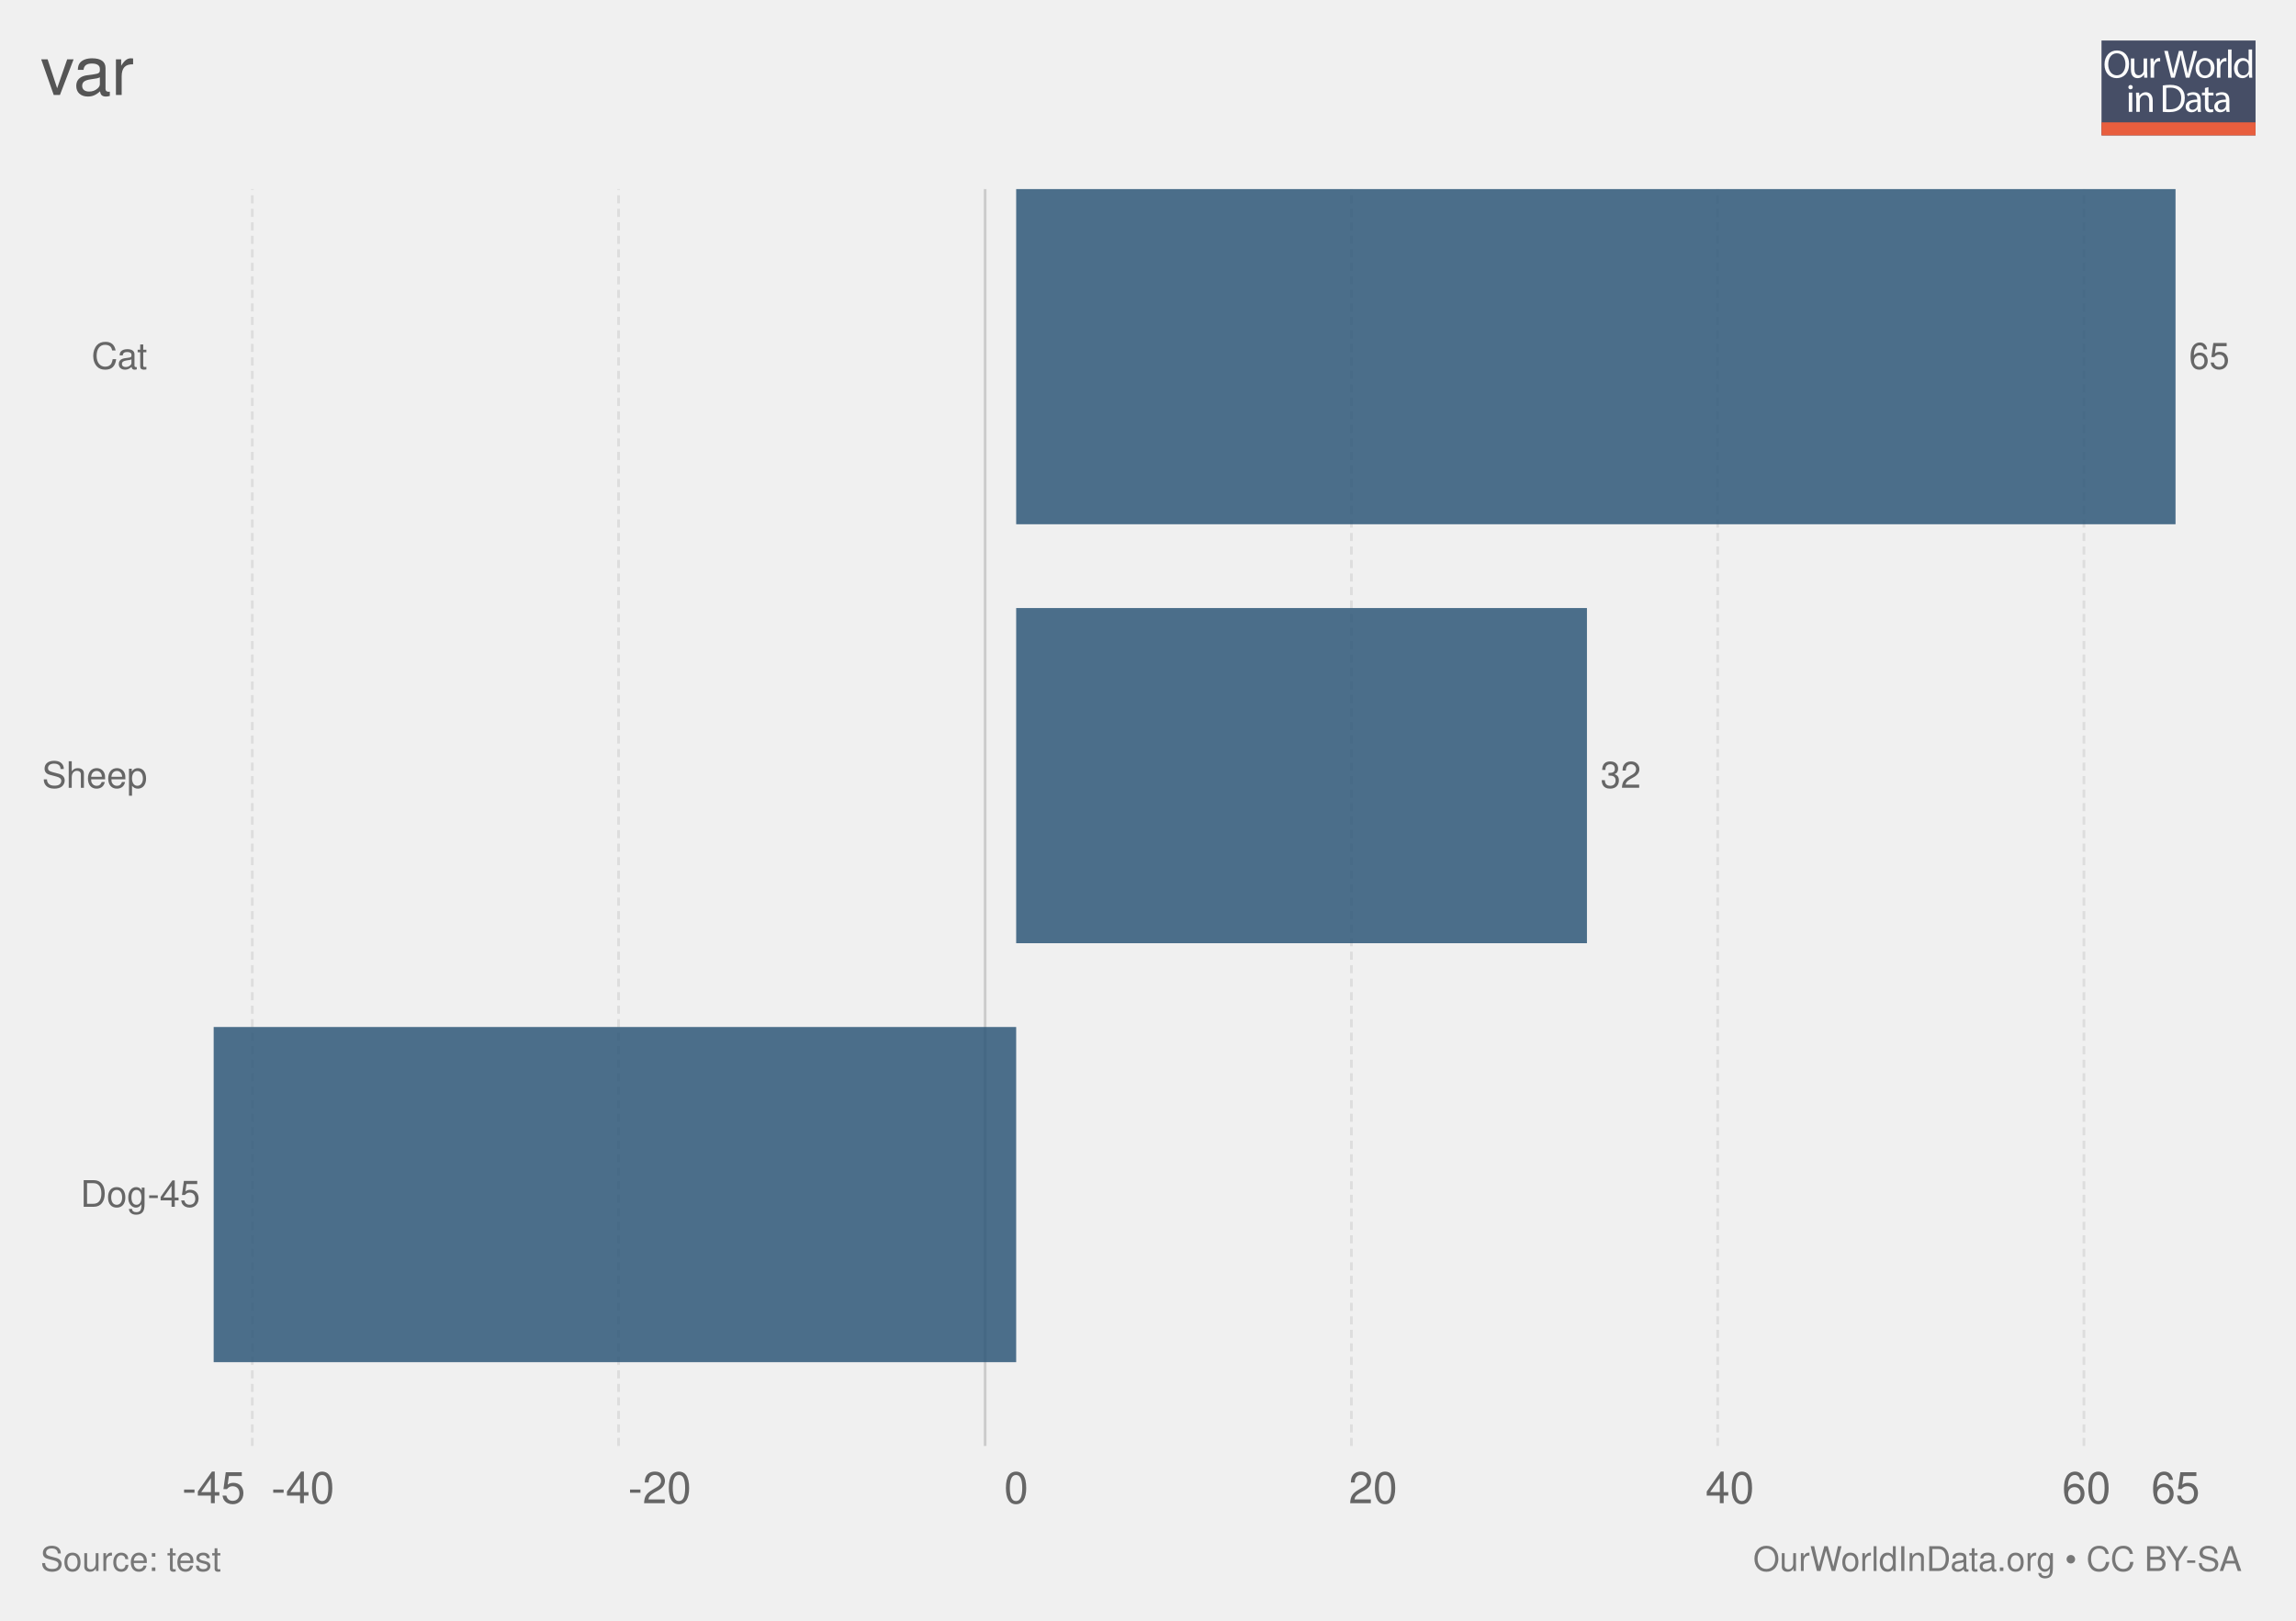
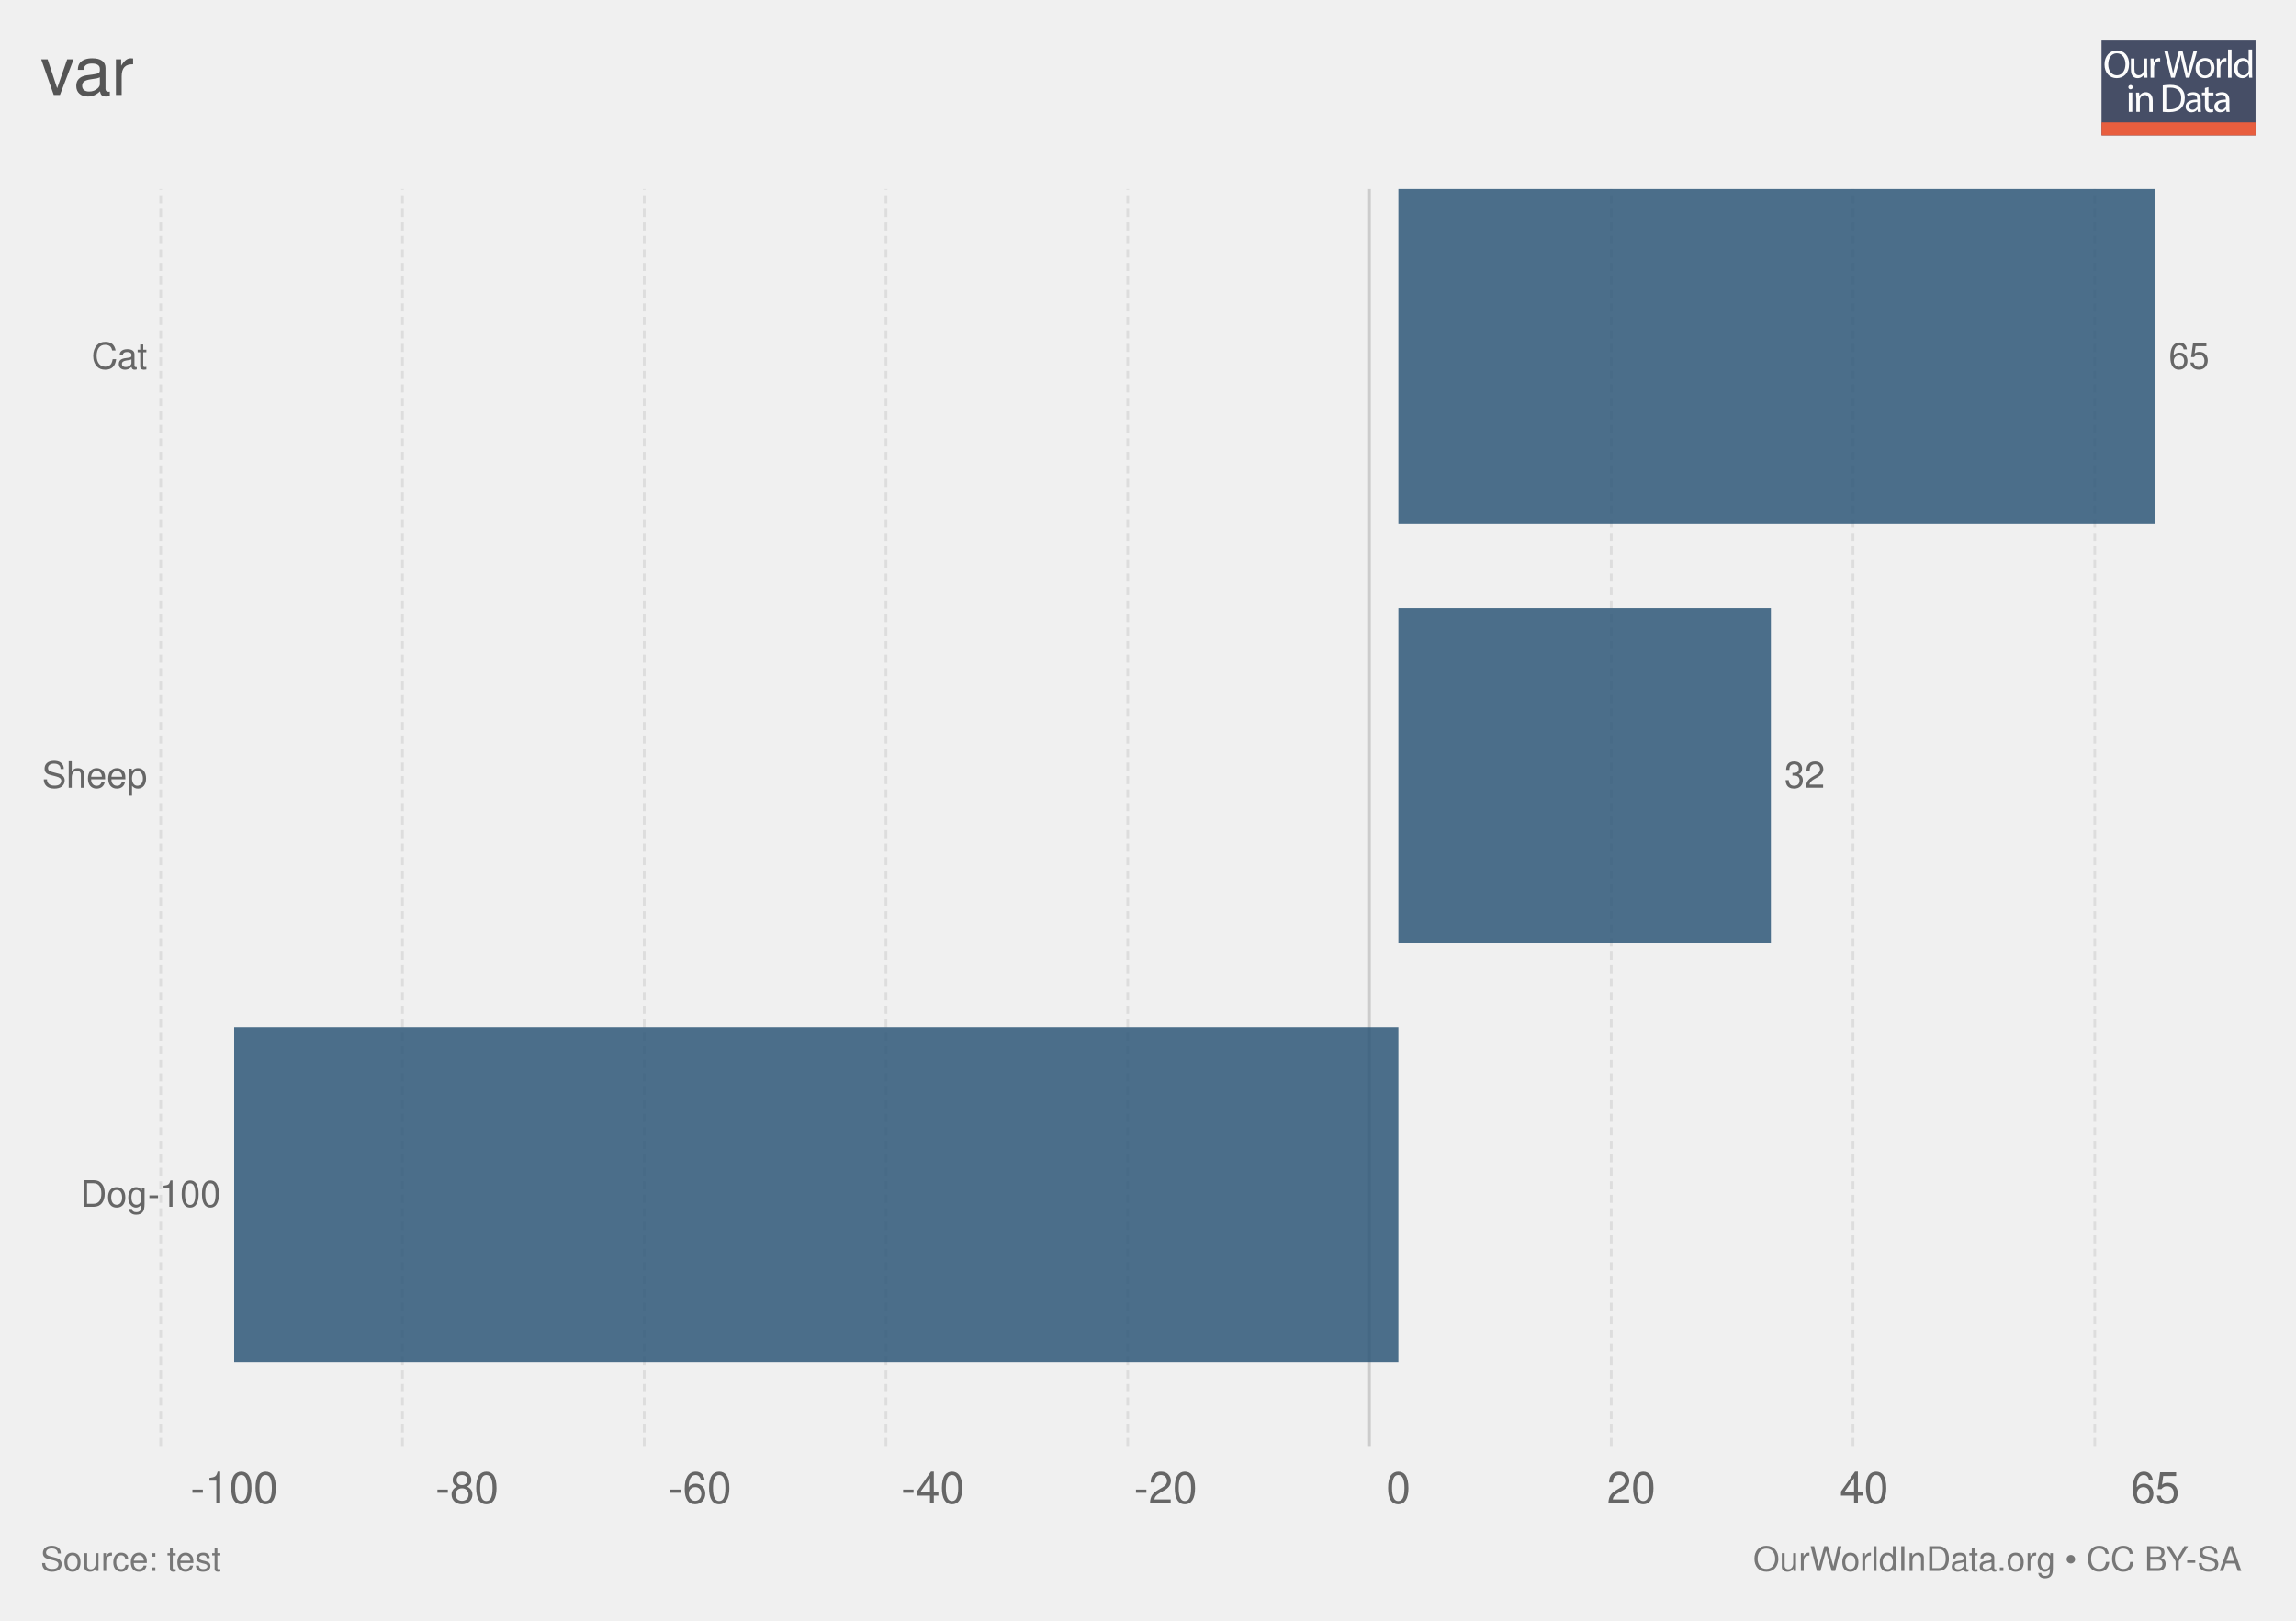
<svg xmlns="http://www.w3.org/2000/svg" xmlns:xlink="http://www.w3.org/1999/xlink" version="1.1" style="font-family: 'Helvetica Neue', Helvetica, Arial, sans-serif; font-size: 18px; background-color: white; text-rendering: optimizeLegibility; -webkit-font-smoothing: antialiased;" width="850" height="600">
  <g class="ChartTab">
    <g class="HeaderView">
      <g opacity="0.8" transform="translate(778, 15) scale(0.27)">
        <a xlink:href="https://ourworldindata.org" target="_blank">
          <g>
            <rect x="0" y="0" fill="#1B2543" width="211.2" height="130.1" />
            <rect x="0" y="112.2" fill="#E63912" width="211.2" height="17.9" />
            <g>
              <rect x="1.2" y="12.3" fill="none" width="210.2" height="99.2" />
              <path fill="#FFFFFF" d="M37.8,32.2c0,12.7-7.7,19.4-17.1,19.4c-9.7,0-16.6-7.5-16.6-18.7c0-11.7,7.3-19.3,17.1-19.3 C31.3,13.7,37.8,21.3,37.8,32.2z M9.2,32.8c0,7.9,4.3,14.9,11.8,14.9c7.5,0,11.8-6.9,11.8-15.3c0-7.3-3.8-14.9-11.8-14.9 C13.1,17.5,9.2,24.8,9.2,32.8z" />
              <path fill="#FFFFFF" d="M62.7,43.8c0,2.7,0.1,5.1,0.2,7.2h-4.3l-0.3-4.3h-0.1c-1.3,2.1-4,4.9-8.8,4.9c-4.2,0-9.1-2.3-9.1-11.6 V24.6h4.8v14.6c0,5,1.5,8.4,5.9,8.4c3.2,0,5.5-2.2,6.3-4.4c0.3-0.7,0.4-1.6,0.4-2.5V24.6h4.8V43.8z" />
              <path fill="#FFFFFF" d="M67.3,32.8c0-3.1-0.1-5.8-0.2-8.2h4.2l0.2,5.2h0.2c1.2-3.5,4.1-5.8,7.3-5.8c0.5,0,0.9,0.1,1.4,0.2v4.5 c-0.5-0.1-1-0.2-1.6-0.2c-3.4,0-5.8,2.6-6.5,6.2c-0.1,0.7-0.2,1.4-0.2,2.2V51h-4.8V32.8z" />
              <path fill="#FFFFFF" d="M95.4,51l-9.4-36.8h5l4.4,18.6c1.1,4.6,2.1,9.2,2.7,12.7h0.1c0.6-3.7,1.8-8,3-12.8l4.9-18.5h5l4.5,18.7 c1,4.4,2,8.7,2.6,12.6h0.1c0.8-4,1.8-8.1,3-12.7l4.9-18.5h4.9L120.6,51h-5L111,31.9c-1.1-4.7-1.9-8.3-2.4-12h-0.1 c-0.7,3.7-1.5,7.3-2.8,12L100.4,51H95.4z" />
              <path fill="#FFFFFF" d="M154.9,37.6c0,9.8-6.8,14-13.2,14c-7.2,0-12.7-5.2-12.7-13.6c0-8.8,5.8-14,13.1-14 C149.8,24,154.9,29.5,154.9,37.6z M133.9,37.9c0,5.8,3.3,10.1,8,10.1c4.6,0,8-4.3,8-10.3c0-4.5-2.2-10.1-7.9-10.1 C136.3,27.6,133.9,32.8,133.9,37.9z" />
              <path fill="#FFFFFF" d="M158.2,32.8c0-3.1-0.1-5.8-0.2-8.2h4.2l0.2,5.2h0.2c1.2-3.5,4.1-5.8,7.3-5.8c0.5,0,0.9,0.1,1.4,0.2v4.5 c-0.5-0.1-1-0.2-1.6-0.2c-3.4,0-5.8,2.6-6.5,6.2c-0.1,0.7-0.2,1.4-0.2,2.2V51h-4.8V32.8z" />
              <path fill="#FFFFFF" d="M173.5,12.3h4.8V51h-4.8V12.3z" />
              <path fill="#FFFFFF" d="M206.5,12.3v31.9c0,2.3,0.1,5,0.2,6.8h-4.3l-0.2-4.6H202c-1.5,2.9-4.7,5.2-9,5.2 c-6.4,0-11.3-5.4-11.3-13.4c-0.1-8.8,5.4-14.2,11.9-14.2c4,0,6.8,1.9,8,4h0.1V12.3H206.5z M201.7,35.4c0-0.6-0.1-1.4-0.2-2 c-0.7-3.1-3.3-5.6-6.9-5.6c-5,0-7.9,4.4-7.9,10.2c0,5.3,2.6,9.8,7.8,9.8c3.2,0,6.2-2.1,7.1-5.7c0.2-0.7,0.2-1.3,0.2-2.1V35.4z" />
              <path fill="#FFFFFF" d="M42.8,64c0.1,1.6-1.1,2.9-3.1,2.9c-1.7,0-2.9-1.3-2.9-2.9c0-1.7,1.3-3,3-3C41.7,61,42.8,62.3,42.8,64z M37.4,97.8V71.4h4.8v26.4H37.4z" />
              <path fill="#FFFFFF" d="M47.5,78.6c0-2.7-0.1-5-0.2-7.1h4.3l0.3,4.4h0.1c1.3-2.5,4.4-5,8.8-5c3.7,0,9.4,2.2,9.4,11.2v15.8h-4.8 V82.6c0-4.3-1.6-7.8-6.1-7.8c-3.2,0-5.6,2.2-6.5,4.9c-0.2,0.6-0.3,1.4-0.3,2.2v15.9h-4.8V78.6z" />
              <path fill="#FFFFFF" d="M84,61.6c2.9-0.4,6.3-0.8,10.1-0.8c6.8,0,11.7,1.6,14.9,4.6c3.3,3,5.2,7.3,5.2,13.2c0,6-1.9,10.9-5.3,14.3 c-3.4,3.4-9.1,5.3-16.3,5.3c-3.4,0-6.2-0.2-8.6-0.4V61.6z M88.8,94.1c1.2,0.2,3,0.3,4.8,0.3c10.2,0,15.7-5.7,15.7-15.6 c0.1-8.7-4.9-14.2-14.9-14.2c-2.5,0-4.3,0.2-5.6,0.5V94.1z" />
              <path fill="#FFFFFF" d="M132.1,97.8l-0.4-3.3h-0.2c-1.5,2.1-4.3,3.9-8.1,3.9c-5.4,0-8.1-3.8-8.1-7.6c0-6.4,5.7-9.9,15.9-9.8v-0.5 c0-2.2-0.6-6.1-6-6.1c-2.5,0-5,0.8-6.9,2l-1.1-3.2c2.2-1.4,5.4-2.3,8.7-2.3c8.1,0,10.1,5.5,10.1,10.8v9.9c0,2.3,0.1,4.5,0.4,6.3 H132.1z M131.4,84.4c-5.3-0.1-11.2,0.8-11.2,5.9c0,3.1,2.1,4.6,4.5,4.6c3.4,0,5.6-2.2,6.4-4.4c0.2-0.5,0.3-1,0.3-1.5V84.4z" />
              <path fill="#FFFFFF" d="M146.6,63.9v7.6h6.9v3.7h-6.9v14.2c0,3.3,0.9,5.1,3.6,5.1c1.3,0,2.2-0.2,2.8-0.3l0.2,3.6 c-0.9,0.4-2.4,0.7-4.3,0.7c-2.2,0-4-0.7-5.2-2c-1.4-1.4-1.9-3.8-1.9-6.9V75.1h-4.1v-3.7h4.1v-6.3L146.6,63.9z" />
              <path fill="#FFFFFF" d="M171.4,97.8l-0.4-3.3h-0.2c-1.5,2.1-4.3,3.9-8.1,3.9c-5.4,0-8.1-3.8-8.1-7.6c0-6.4,5.7-9.9,15.9-9.8v-0.5 c0-2.2-0.6-6.1-6-6.1c-2.5,0-5,0.8-6.9,2l-1.1-3.2c2.2-1.4,5.4-2.3,8.7-2.3c8.1,0,10.1,5.5,10.1,10.8v9.9c0,2.3,0.1,4.5,0.4,6.3 H171.4z M170.7,84.4c-5.3-0.1-11.2,0.8-11.2,5.9c0,3.1,2.1,4.6,4.5,4.6c3.4,0,5.6-2.2,6.4-4.4c0.2-0.5,0.3-1,0.3-1.5V84.4z" />
            </g>
          </g>
        </a>
      </g>
      <a href="https://ourworldindata.org/grapher/var" target="_blank">
        <text font-size="25.20" x="15.0" y="35.2" fill="#555">
          <tspan x="15" y="35.16">var</tspan>
        </text>
      </a>
    </g>
    <g class="DiscreteBarChart">
      <rect x="15" y="70" width="810" height="486.5" opacity="0" fill="rgba(255,255,255,0)" />
      <g class="HorizontalAxis">
-         <text x="79.1" y="556.5" fill="#666" text-anchor="middle" font-size="16.2">-45</text>
-         <text x="112.1" y="556.5" fill="#666" text-anchor="middle" font-size="16.2">-40</text>
-         <text x="244.2" y="556.5" fill="#666" text-anchor="middle" font-size="16.2">-20</text>
-         <text x="376.2" y="556.5" fill="#666" text-anchor="middle" font-size="16.2">0</text>
-         <text x="508.3" y="556.5" fill="#666" text-anchor="middle" font-size="16.2">20</text>
-         <text x="640.4" y="556.5" fill="#666" text-anchor="middle" font-size="16.2">40</text>
-         <text x="772.4" y="556.5" fill="#666" text-anchor="middle" font-size="16.2">60</text>
-         <text x="805.4" y="556.5" fill="#666" text-anchor="middle" font-size="16.2">65</text>
+         <text x="86.7" y="556.5" fill="#666" text-anchor="middle" font-size="16.2">-100</text>
+         <text x="172.9" y="556.5" fill="#666" text-anchor="middle" font-size="16.2">-80</text>
+         <text x="259.1" y="556.5" fill="#666" text-anchor="middle" font-size="16.2">-60</text>
+         <text x="345.3" y="556.5" fill="#666" text-anchor="middle" font-size="16.2">-40</text>
+         <text x="431.5" y="556.5" fill="#666" text-anchor="middle" font-size="16.2">-20</text>
+         <text x="517.7" y="556.5" fill="#666" text-anchor="middle" font-size="16.2">0</text>
+         <text x="603.9" y="556.5" fill="#666" text-anchor="middle" font-size="16.2">20</text>
+         <text x="690.1" y="556.5" fill="#666" text-anchor="middle" font-size="16.2">40</text>
+         <text x="797.9" y="556.5" fill="#666" text-anchor="middle" font-size="16.2">65</text>
      </g>
      <g class="AxisGridLines">
-         <line x1="93.4" y1="535.30" x2="93.4" y2="70.00" stroke="#ddd" stroke-dasharray="3,2" />
-         <line x1="229" y1="535.30" x2="229" y2="70.00" stroke="#ddd" stroke-dasharray="3,2" />
-         <line x1="364.7" y1="535.30" x2="364.7" y2="70.00" stroke="#ccc" />
-         <line x1="500.3" y1="535.30" x2="500.3" y2="70.00" stroke="#ddd" stroke-dasharray="3,2" />
-         <line x1="635.9" y1="535.30" x2="635.9" y2="70.00" stroke="#ddd" stroke-dasharray="3,2" />
-         <line x1="771.5" y1="535.30" x2="771.5" y2="70.00" stroke="#ddd" stroke-dasharray="3,2" />
+         <line x1="59.5" y1="535.30" x2="59.5" y2="70.00" stroke="#ddd" stroke-dasharray="3,2" />
+         <line x1="149" y1="535.30" x2="149" y2="70.00" stroke="#ddd" stroke-dasharray="3,2" />
+         <line x1="238.5" y1="535.30" x2="238.5" y2="70.00" stroke="#ddd" stroke-dasharray="3,2" />
+         <line x1="328" y1="535.30" x2="328" y2="70.00" stroke="#ddd" stroke-dasharray="3,2" />
+         <line x1="417.5" y1="535.30" x2="417.5" y2="70.00" stroke="#ddd" stroke-dasharray="3,2" />
+         <line x1="507" y1="535.30" x2="507" y2="70.00" stroke="#ccc" />
+         <line x1="596.5" y1="535.30" x2="596.5" y2="70.00" stroke="#ddd" stroke-dasharray="3,2" />
+         <line x1="686" y1="535.30" x2="686" y2="70.00" stroke="#ddd" stroke-dasharray="3,2" />
+         <line x1="775.5" y1="535.30" x2="775.5" y2="70.00" stroke="#ddd" stroke-dasharray="3,2" />
      </g>
      <g class="bar">
        <text x="54.523" y="132.04" fill="#666" dominant-baseline="middle" text-anchor="end" font-size="13.5">Cat</text>
-         <rect x="376.2" y="70" width="429.2" height="124.08" fill="#2E5778" opacity="0.85" />
-         <text x="810.4" y="132.04" fill="#666" dominant-baseline="middle" text-anchor="start" font-size="13.5">65</text>
+         <rect x="517.7" y="70" width="280.2" height="124.08" fill="#2E5778" opacity="0.85" />
+         <text x="802.9" y="132.04" fill="#666" dominant-baseline="middle" text-anchor="start" font-size="13.5">65</text>
      </g>
      <g class="bar">
        <text x="54.523" y="287.14" fill="#666" dominant-baseline="middle" text-anchor="end" font-size="13.5">Sheep</text>
-         <rect x="376.2" y="225.1" width="211.3" height="124.08" fill="#2E5778" opacity="0.85" />
-         <text x="592.5" y="287.14" fill="#666" dominant-baseline="middle" text-anchor="start" font-size="13.5">32</text>
+         <rect x="517.7" y="225.1" width="137.9" height="124.08" fill="#2E5778" opacity="0.85" />
+         <text x="660.6" y="287.14" fill="#666" dominant-baseline="middle" text-anchor="start" font-size="13.5">32</text>
      </g>
      <g class="bar">
        <text x="54.523" y="442.24" fill="#666" dominant-baseline="middle" text-anchor="end" font-size="13.5">Dog</text>
-         <rect x="79.1" y="380.2" width="297.1" height="124.08" fill="#2E5778" opacity="0.85" />
-         <text x="74.1" y="442.24" fill="#666" dominant-baseline="middle" text-anchor="end" font-size="13.5">-45</text>
+         <rect x="86.7" y="380.2" width="431" height="124.08" fill="#2E5778" opacity="0.85" />
+         <text x="81.7" y="442.24" fill="#666" dominant-baseline="middle" text-anchor="end" font-size="13.5">-100</text>
      </g>
    </g>
    <g style="fill: #777;" class="SourcesFooter">
      <g style="fill: #777;" class="clickable">
        <text font-size="12.60" x="15.0" y="581.6">
          <tspan x="15" y="581.58">Source: test</tspan>
        </text>
      </g>
      <text font-size="12.60" x="649.0" y="581.6">
        <tspan x="649.024" y="581.58">
          <a target="_blank" style="fill: #777;" href="https://ourworldindata.org">OurWorldInData.org</a> • <a style="fill: #777;" href="http://creativecommons.org/licenses/by-sa/4.0/deed.en_US" target="_blank">CC BY-SA</a>
        </tspan>
      </text>
    </g>
  </g>
</svg>
